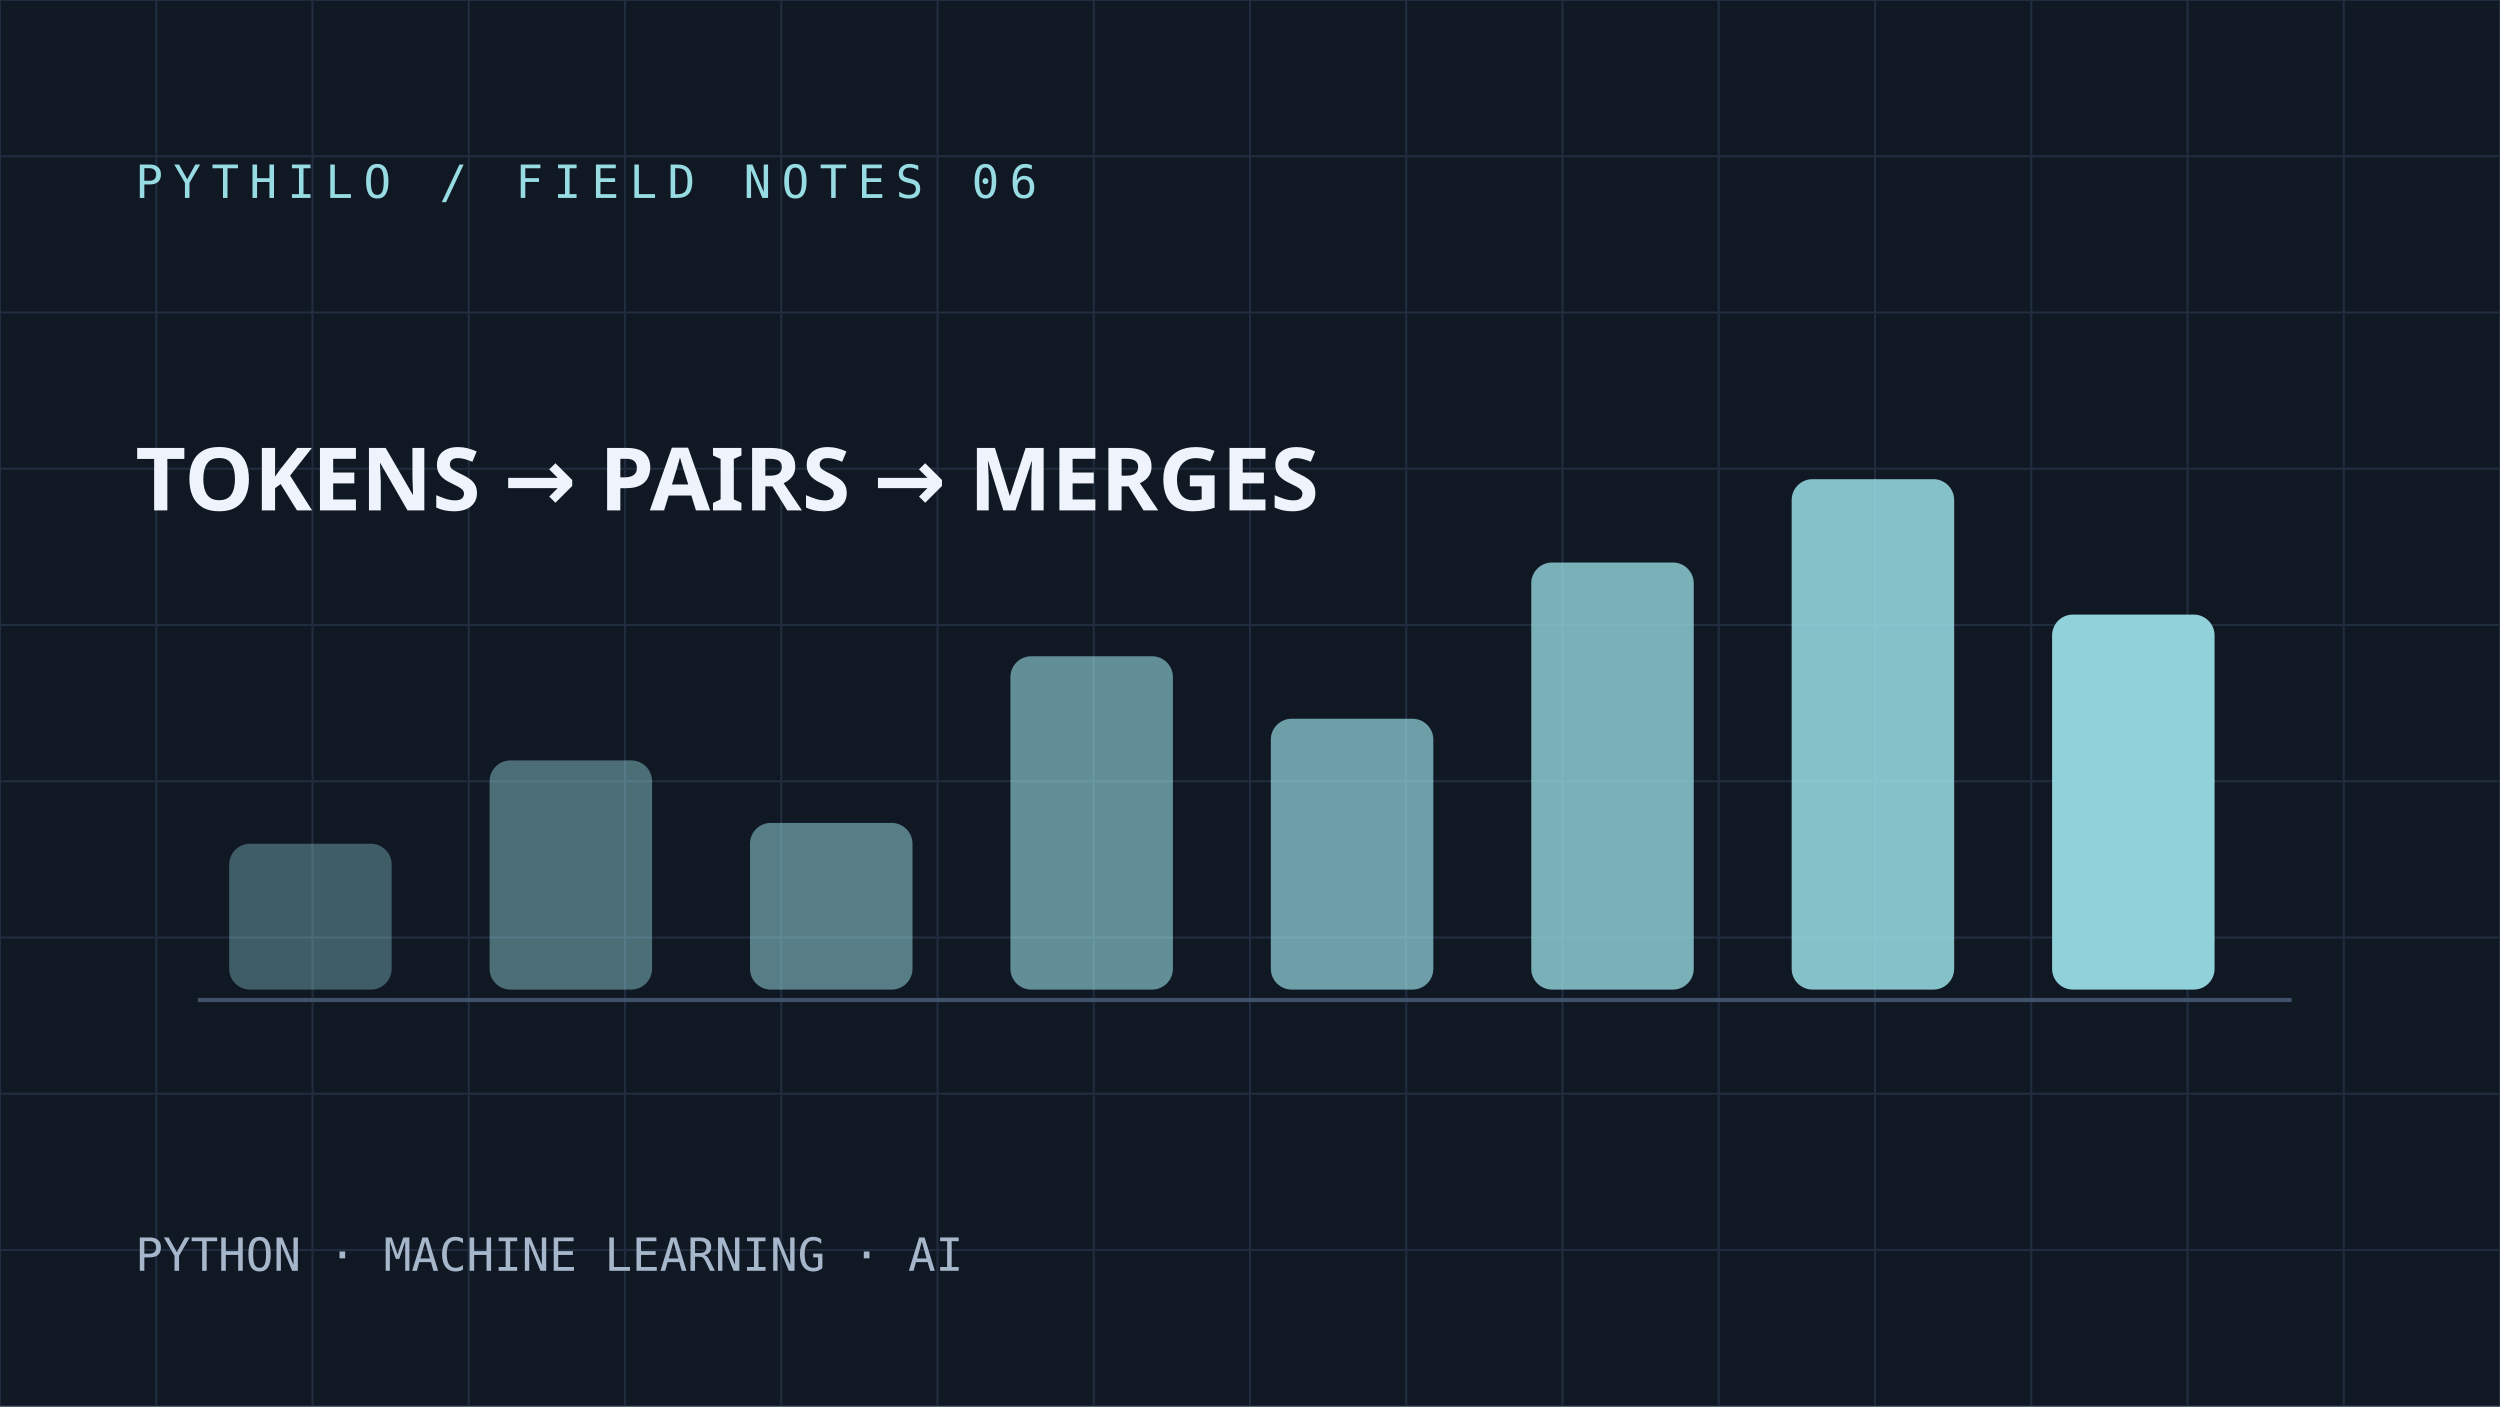
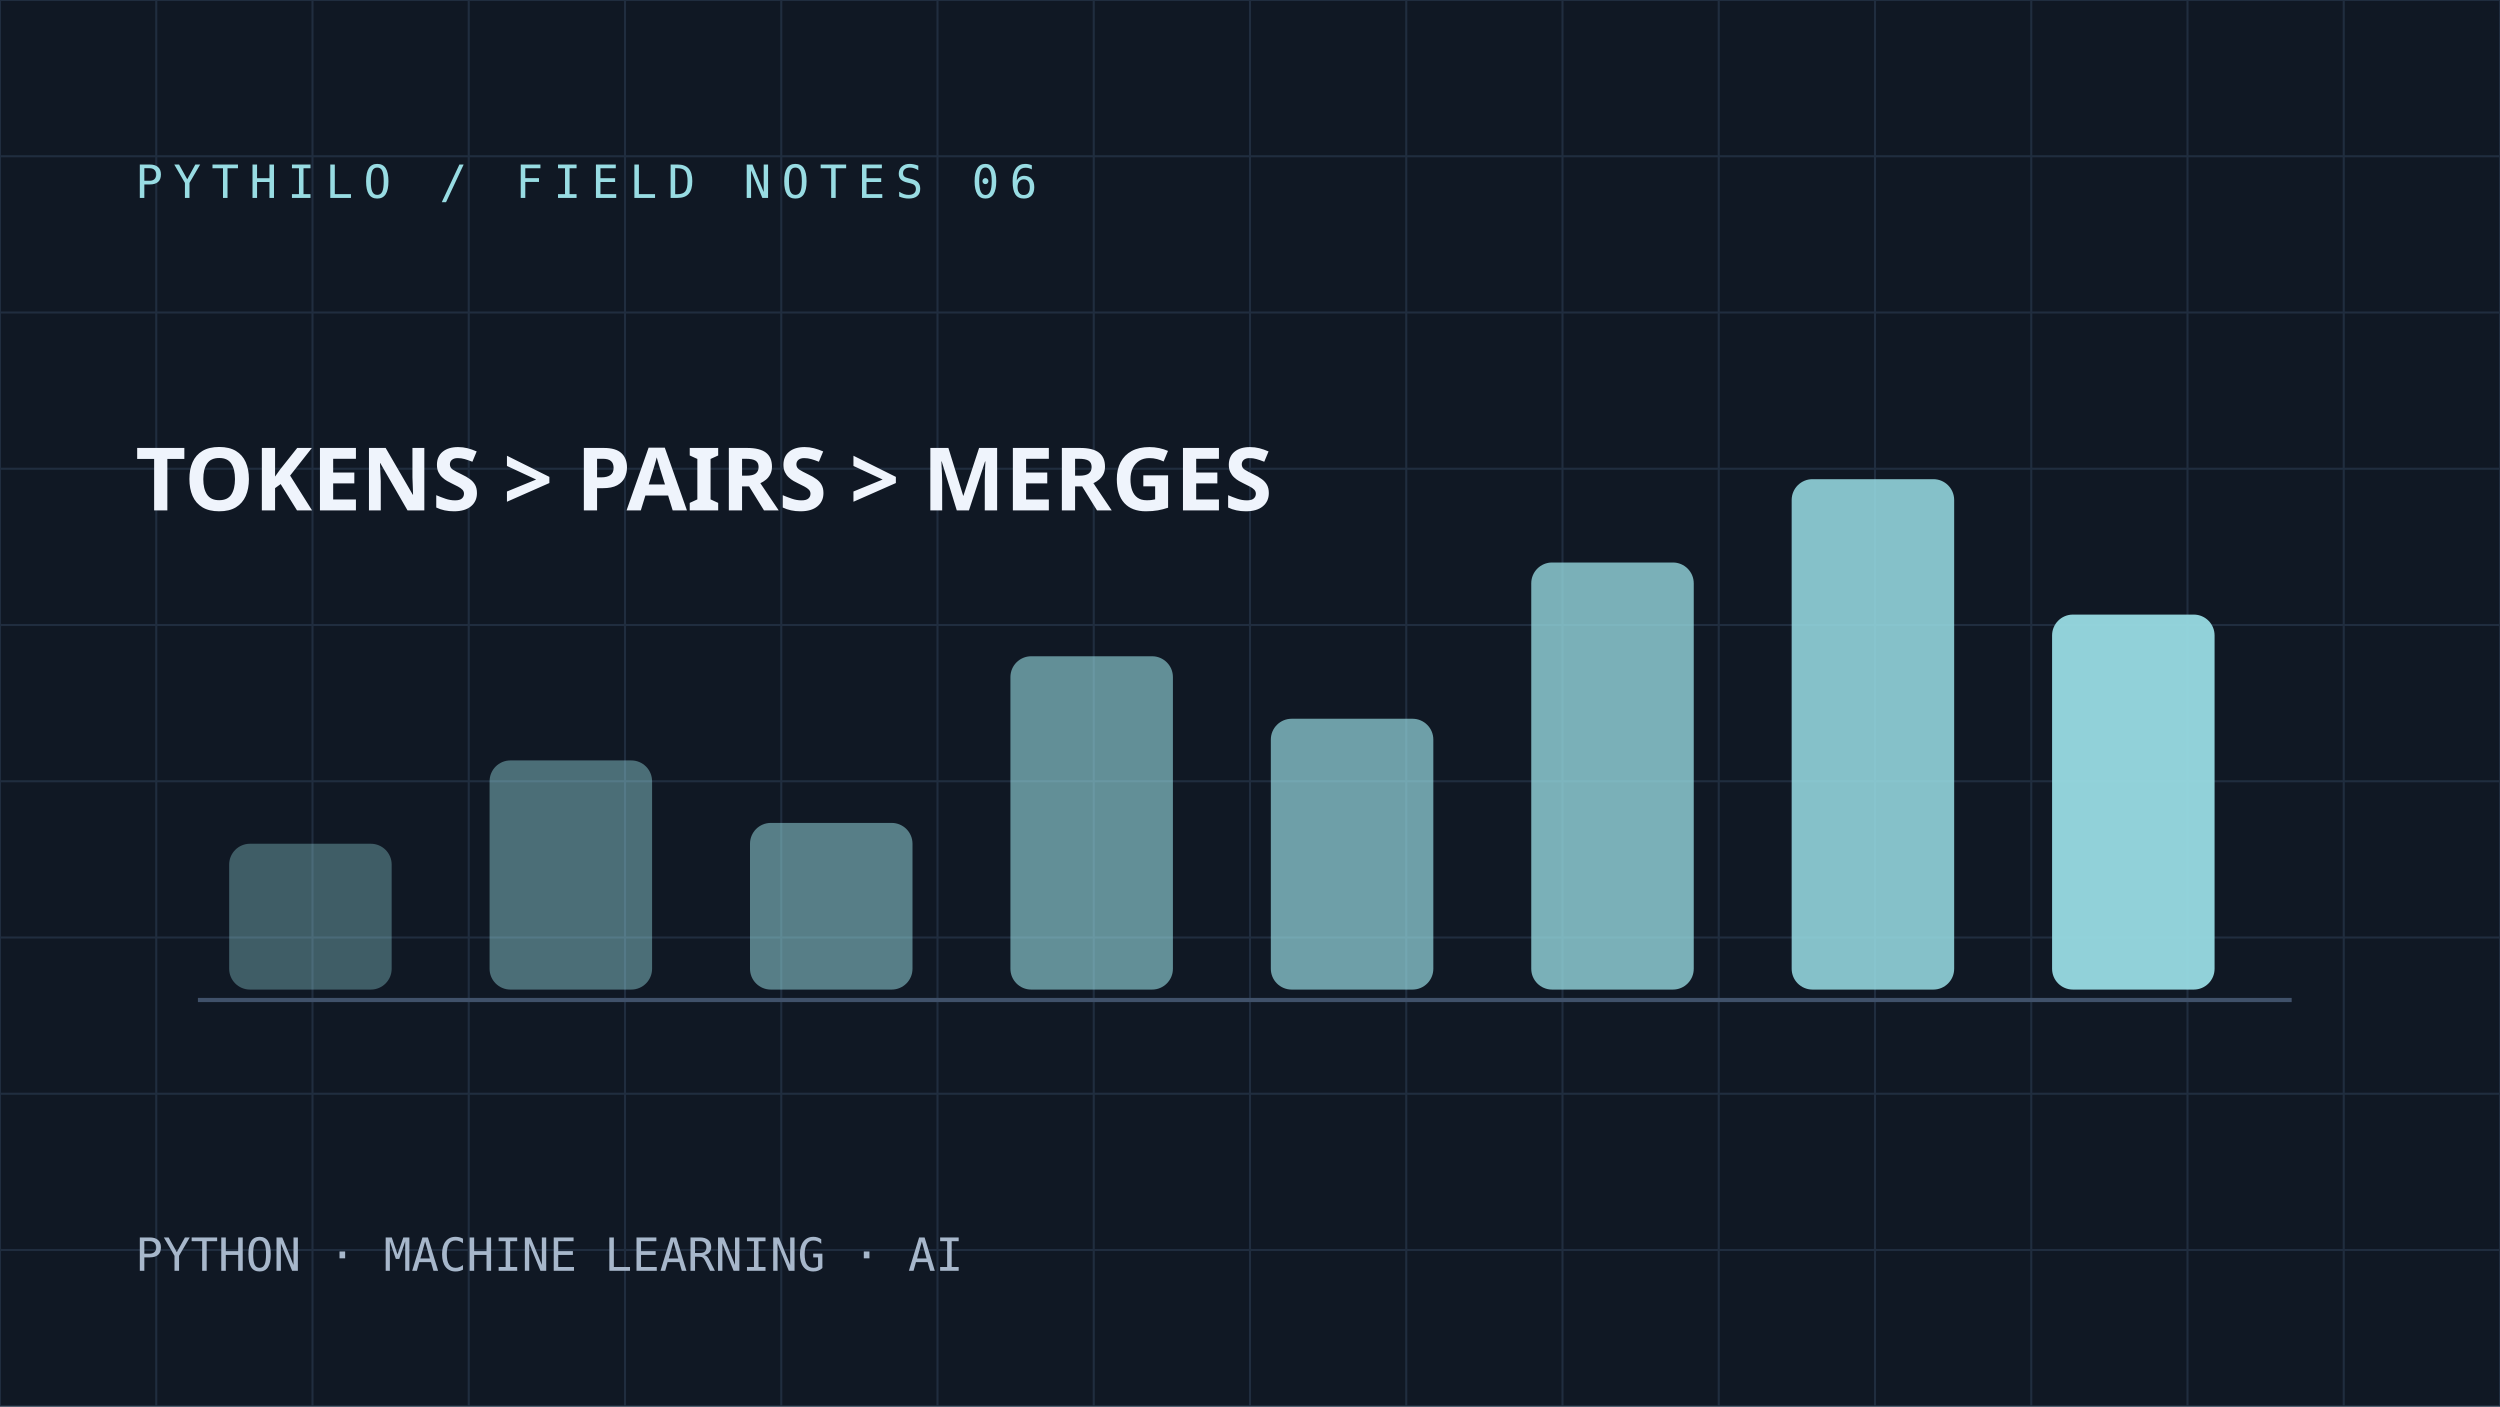
<svg xmlns="http://www.w3.org/2000/svg" width="1200" height="675" viewBox="0 0 1200 675">
  <rect width="1200" height="675" fill="#101824" />
  <g stroke="#26364a" opacity=".7">
    <path d="M0 0V675" />
    <path d="M75 0V675" />
    <path d="M150 0V675" />
    <path d="M225 0V675" />
    <path d="M300 0V675" />
    <path d="M375 0V675" />
    <path d="M450 0V675" />
    <path d="M525 0V675" />
    <path d="M600 0V675" />
    <path d="M675 0V675" />
    <path d="M750 0V675" />
    <path d="M825 0V675" />
    <path d="M900 0V675" />
    <path d="M975 0V675" />
    <path d="M1050 0V675" />
    <path d="M1125 0V675" />
    <path d="M1200 0V675" />
    <path d="M0 0H1200" />
    <path d="M0 75H1200" />
    <path d="M0 150H1200" />
    <path d="M0 225H1200" />
    <path d="M0 300H1200" />
    <path d="M0 375H1200" />
    <path d="M0 450H1200" />
    <path d="M0 525H1200" />
    <path d="M0 600H1200" />
    <path d="M0 675H1200" />
  </g>
  <text x="65" y="95" fill="#98dce3" font-family="monospace" font-size="22" letter-spacing="5">PYTHILO / FIELD NOTES 06</text>
-   <text x="65" y="245" fill="#eff4fc" font-family="sans-serif" font-size="42" font-weight="700">TOKENS → PAIRS → MERGES</text>
+   <text x="65" y="245" fill="#eff4fc" font-family="sans-serif" font-size="42" font-weight="700">TOKENS &gt; PAIRS &gt; MERGES</text>
  <path d="M95 480H1100" stroke="#40516a" stroke-width="2" />
  <rect x="110" y="405" width="78" height="70" rx="10" fill="#98dce3" opacity="0.35" />
  <rect x="235" y="365" width="78" height="110" rx="10" fill="#98dce3" opacity="0.435" />
  <rect x="360" y="395" width="78" height="80" rx="10" fill="#98dce3" opacity="0.52" />
  <rect x="485" y="315" width="78" height="160" rx="10" fill="#98dce3" opacity="0.605" />
  <rect x="610" y="345" width="78" height="130" rx="10" fill="#98dce3" opacity="0.69" />
  <rect x="735" y="270" width="78" height="205" rx="10" fill="#98dce3" opacity="0.775" />
  <rect x="860" y="230" width="78" height="245" rx="10" fill="#98dce3" opacity="0.86" />
  <rect x="985" y="295" width="78" height="180" rx="10" fill="#98dce3" opacity="0.945" />
  <text x="65" y="610" fill="#a7b7cb" font-family="monospace" font-size="22">PYTHON · MACHINE LEARNING · AI</text>
</svg>
